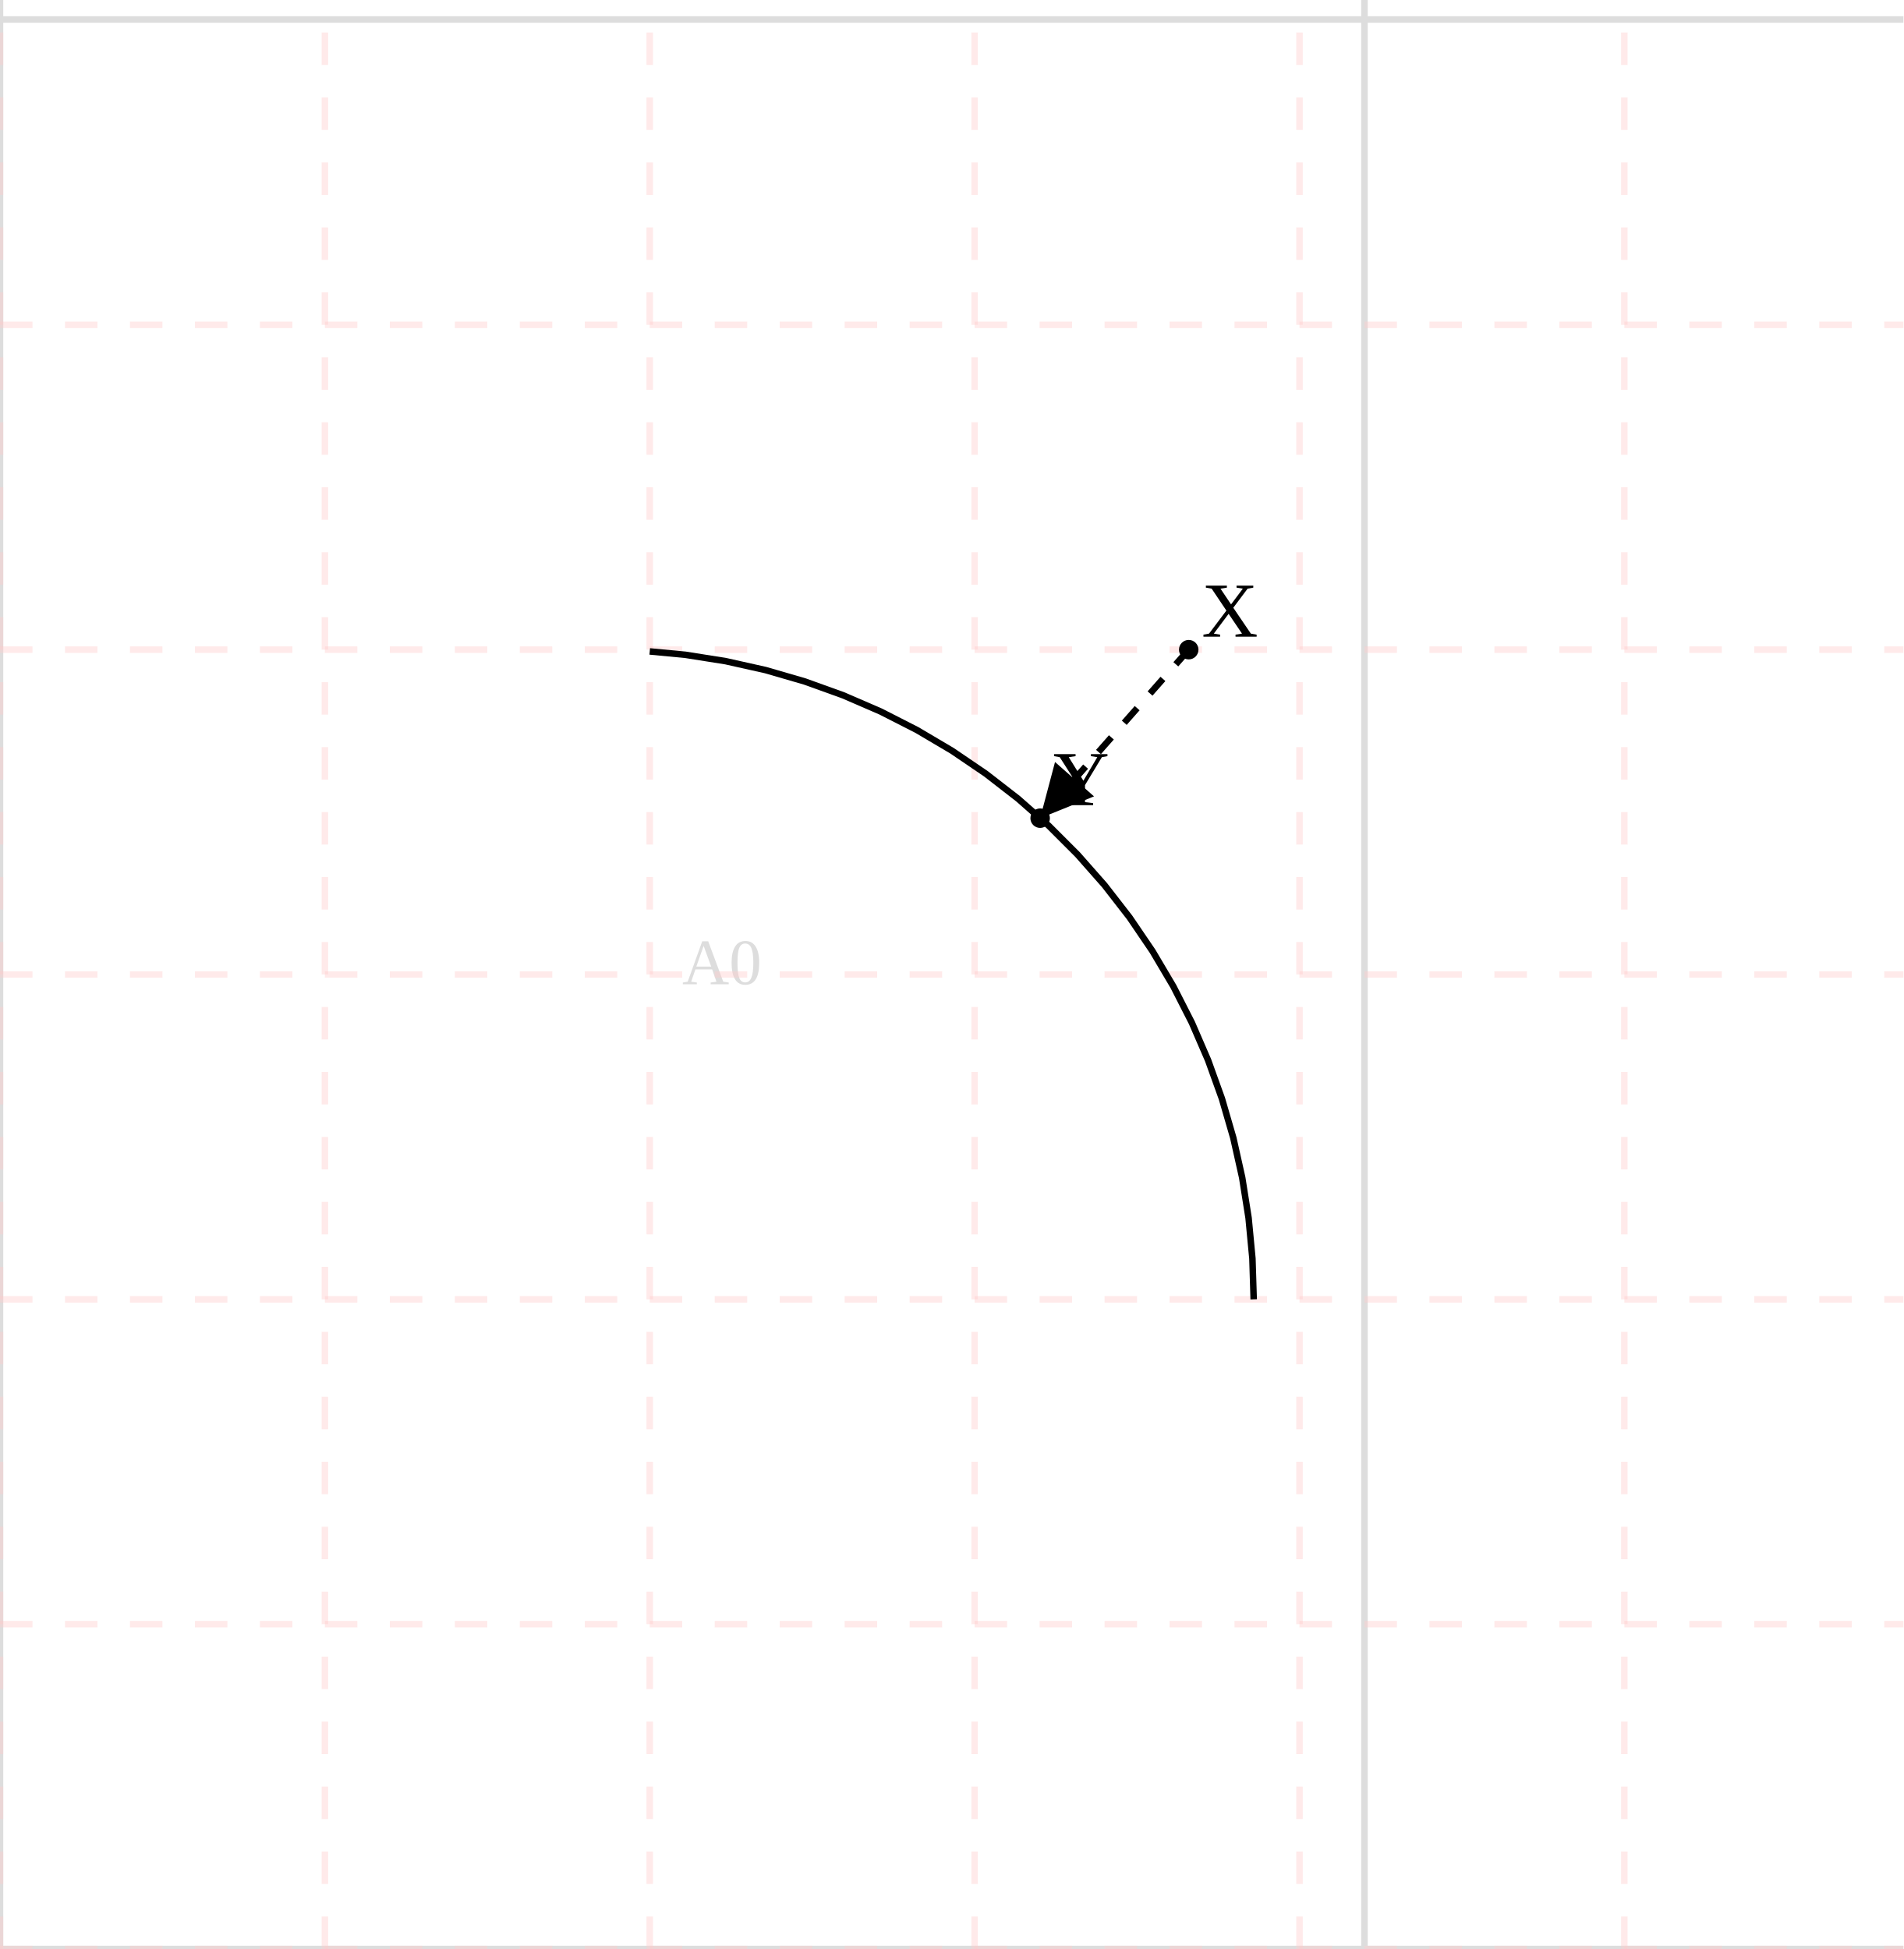
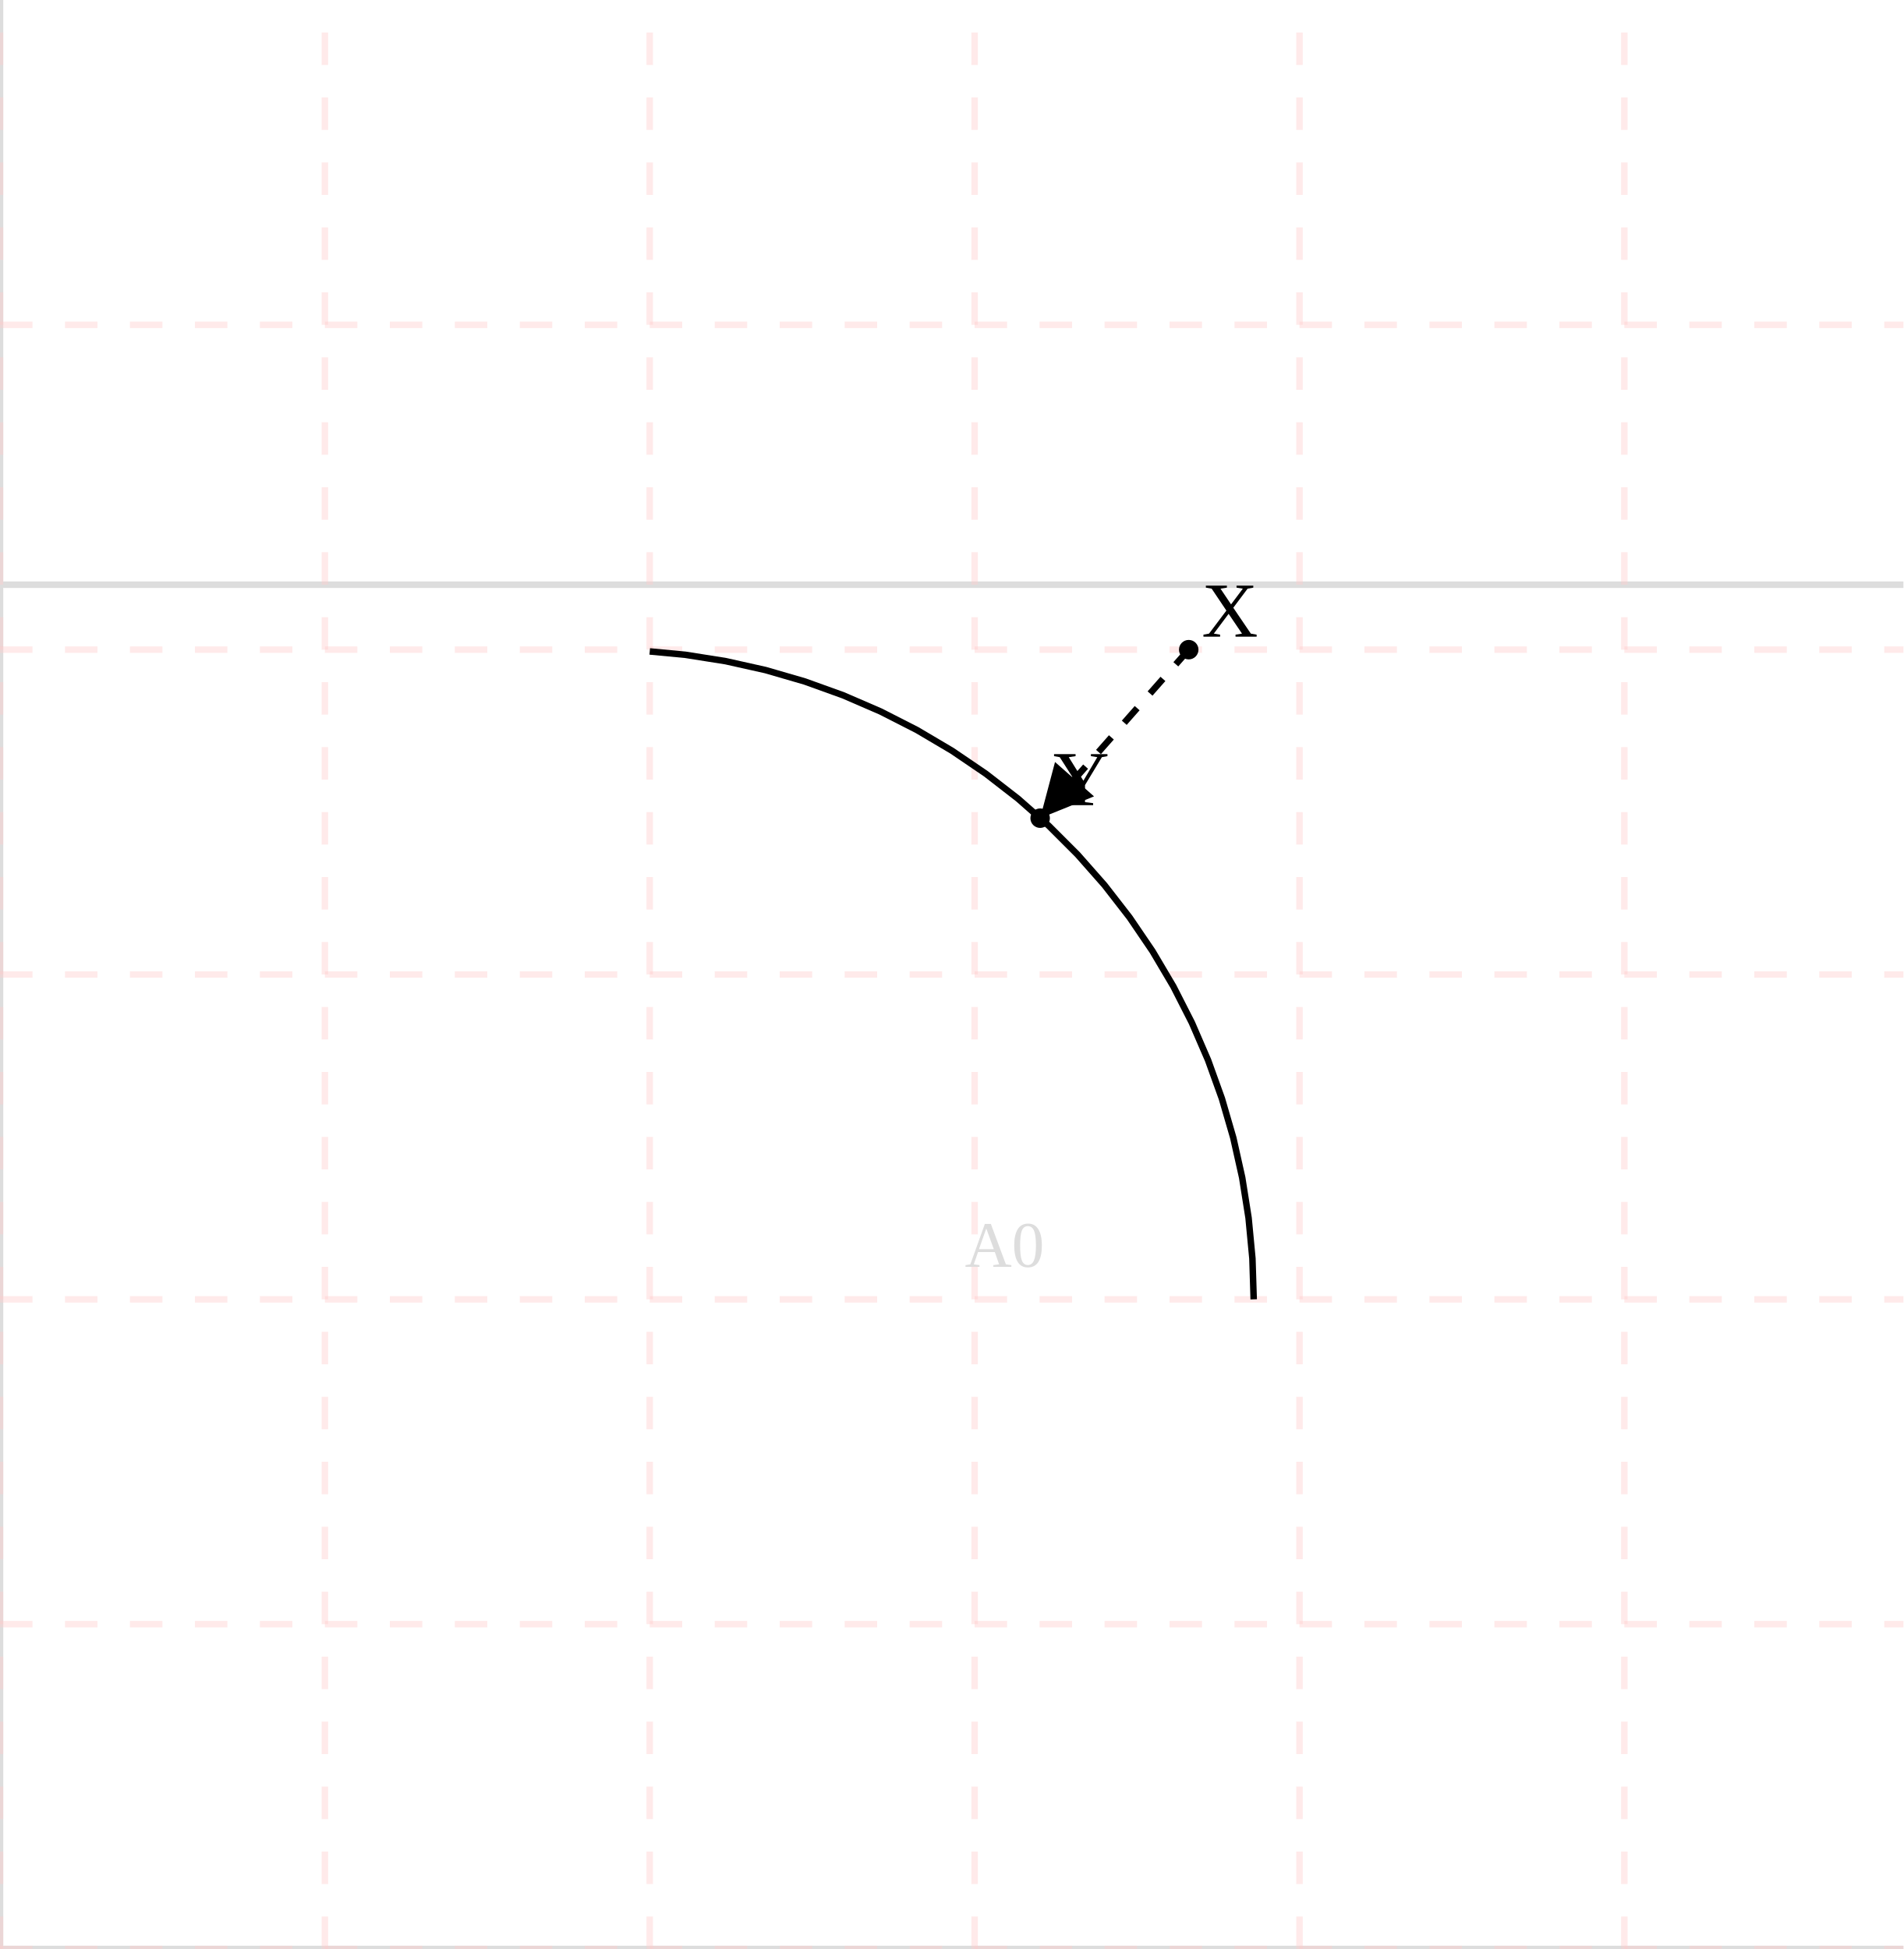
<svg xmlns="http://www.w3.org/2000/svg" width="292.953" height="300.0" viewBox="-92.953 -200.0 292.953 300.0" stroke="black" fill="none">
  <defs>
    <marker markerWidth="15.2" markerHeight="8.0" viewBox="-1.0 -0.5 1.9 1.0" orient="auto" id="d0">
      <path d="M-1.0,0.5 L-1.0,-0.5 L0.0,0 Z" fill="black" stroke="none" />
    </marker>
  </defs>
  <path d="M-92.953,100.0 L200.0,100.0" stroke="#dddddd" />
-   <path d="M-92.953,-197.0 L200.0,-197.0" stroke="#dddddd" />
+   <path d="M-92.953,-110.0 L200.0,-110.0" stroke="#dddddd" />
  <path d="M-92.953,100.0 L-92.953,-200" stroke="#dddddd" />
-   <path d="M117.047,100.0 L117.047,-200" stroke="#dddddd" />
-   <text x="12.047" y="-48.5" font-size="10" stroke="none" fill="#dddddd" dy="0em">A0</text>
+   <text x="55.547" y="-5.0" font-size="10" stroke="none" fill="#dddddd" dy="0em">A0</text>
  <path d="M-92.953,100.0 L200.0,100.0" stroke="#ffcccc66" stroke-dasharray="5" />
  <path d="M-92.953,50.0 L200.0,50.0" stroke="#ffcccc66" stroke-dasharray="5" />
  <path d="M-92.953,-0.0 L200.0,-0.0" stroke="#ffcccc66" stroke-dasharray="5" />
  <path d="M-92.953,-50.0 L200.0,-50.0" stroke="#ffcccc66" stroke-dasharray="5" />
  <path d="M-92.953,-100.0 L200.0,-100.0" stroke="#ffcccc66" stroke-dasharray="5" />
  <path d="M-92.953,-150.0 L200.0,-150.0" stroke="#ffcccc66" stroke-dasharray="5" />
  <path d="M-92.953,100.0 L-92.953,-200" stroke="#ffcccc66" stroke-dasharray="5" />
  <path d="M-42.953,100.0 L-42.953,-200" stroke="#ffcccc66" stroke-dasharray="5" />
  <path d="M7.047,100.0 L7.047,-200" stroke="#ffcccc66" stroke-dasharray="5" />
  <path d="M57.047,100.0 L57.047,-200" stroke="#ffcccc66" stroke-dasharray="5" />
  <path d="M107.047,100.0 L107.047,-200" stroke="#ffcccc66" stroke-dasharray="5" />
  <path d="M157.047,100.0 L157.047,-200" stroke="#ffcccc66" stroke-dasharray="5" />
  <g>
    <path d="M100.0,-0.0 L99.803,-6.279 L99.211,-12.533 L98.229,-18.738 L96.858,-24.869 L95.106,-30.902 L92.978,-36.812 L90.483,-42.578 L87.631,-48.175 L84.433,-53.583 L80.902,-58.779 L77.051,-63.742 L72.897,-68.455 L68.455,-72.897 L63.742,-77.051 L58.779,-80.902 L53.583,-84.433 L48.175,-87.631 L42.578,-90.483 L36.812,-92.978 L30.902,-95.106 L24.869,-96.858 L18.738,-98.229 L12.533,-99.211 L7.047,-99.73" fill="none" stroke="black" />
  </g>
  <g>
    <circle cx="90" cy="-100" r="1" fill="black" />
    <text x="92" y="-102" font-size="12" fill="#000000" stroke="none" dy="0em">X</text>
  </g>
  <g>
    <circle cx="67.133" cy="-74.062" r="1" fill="black" />
    <text x="69.133" y="-76.062" font-size="12" fill="#000000" stroke="none" dy="0em">Y</text>
  </g>
  <g>
    <path d="M90,-100 L67.133,-74.062" fill="none" stroke="black" marker-end="url(#d0)" stroke-dasharray="3" />
  </g>
</svg>
